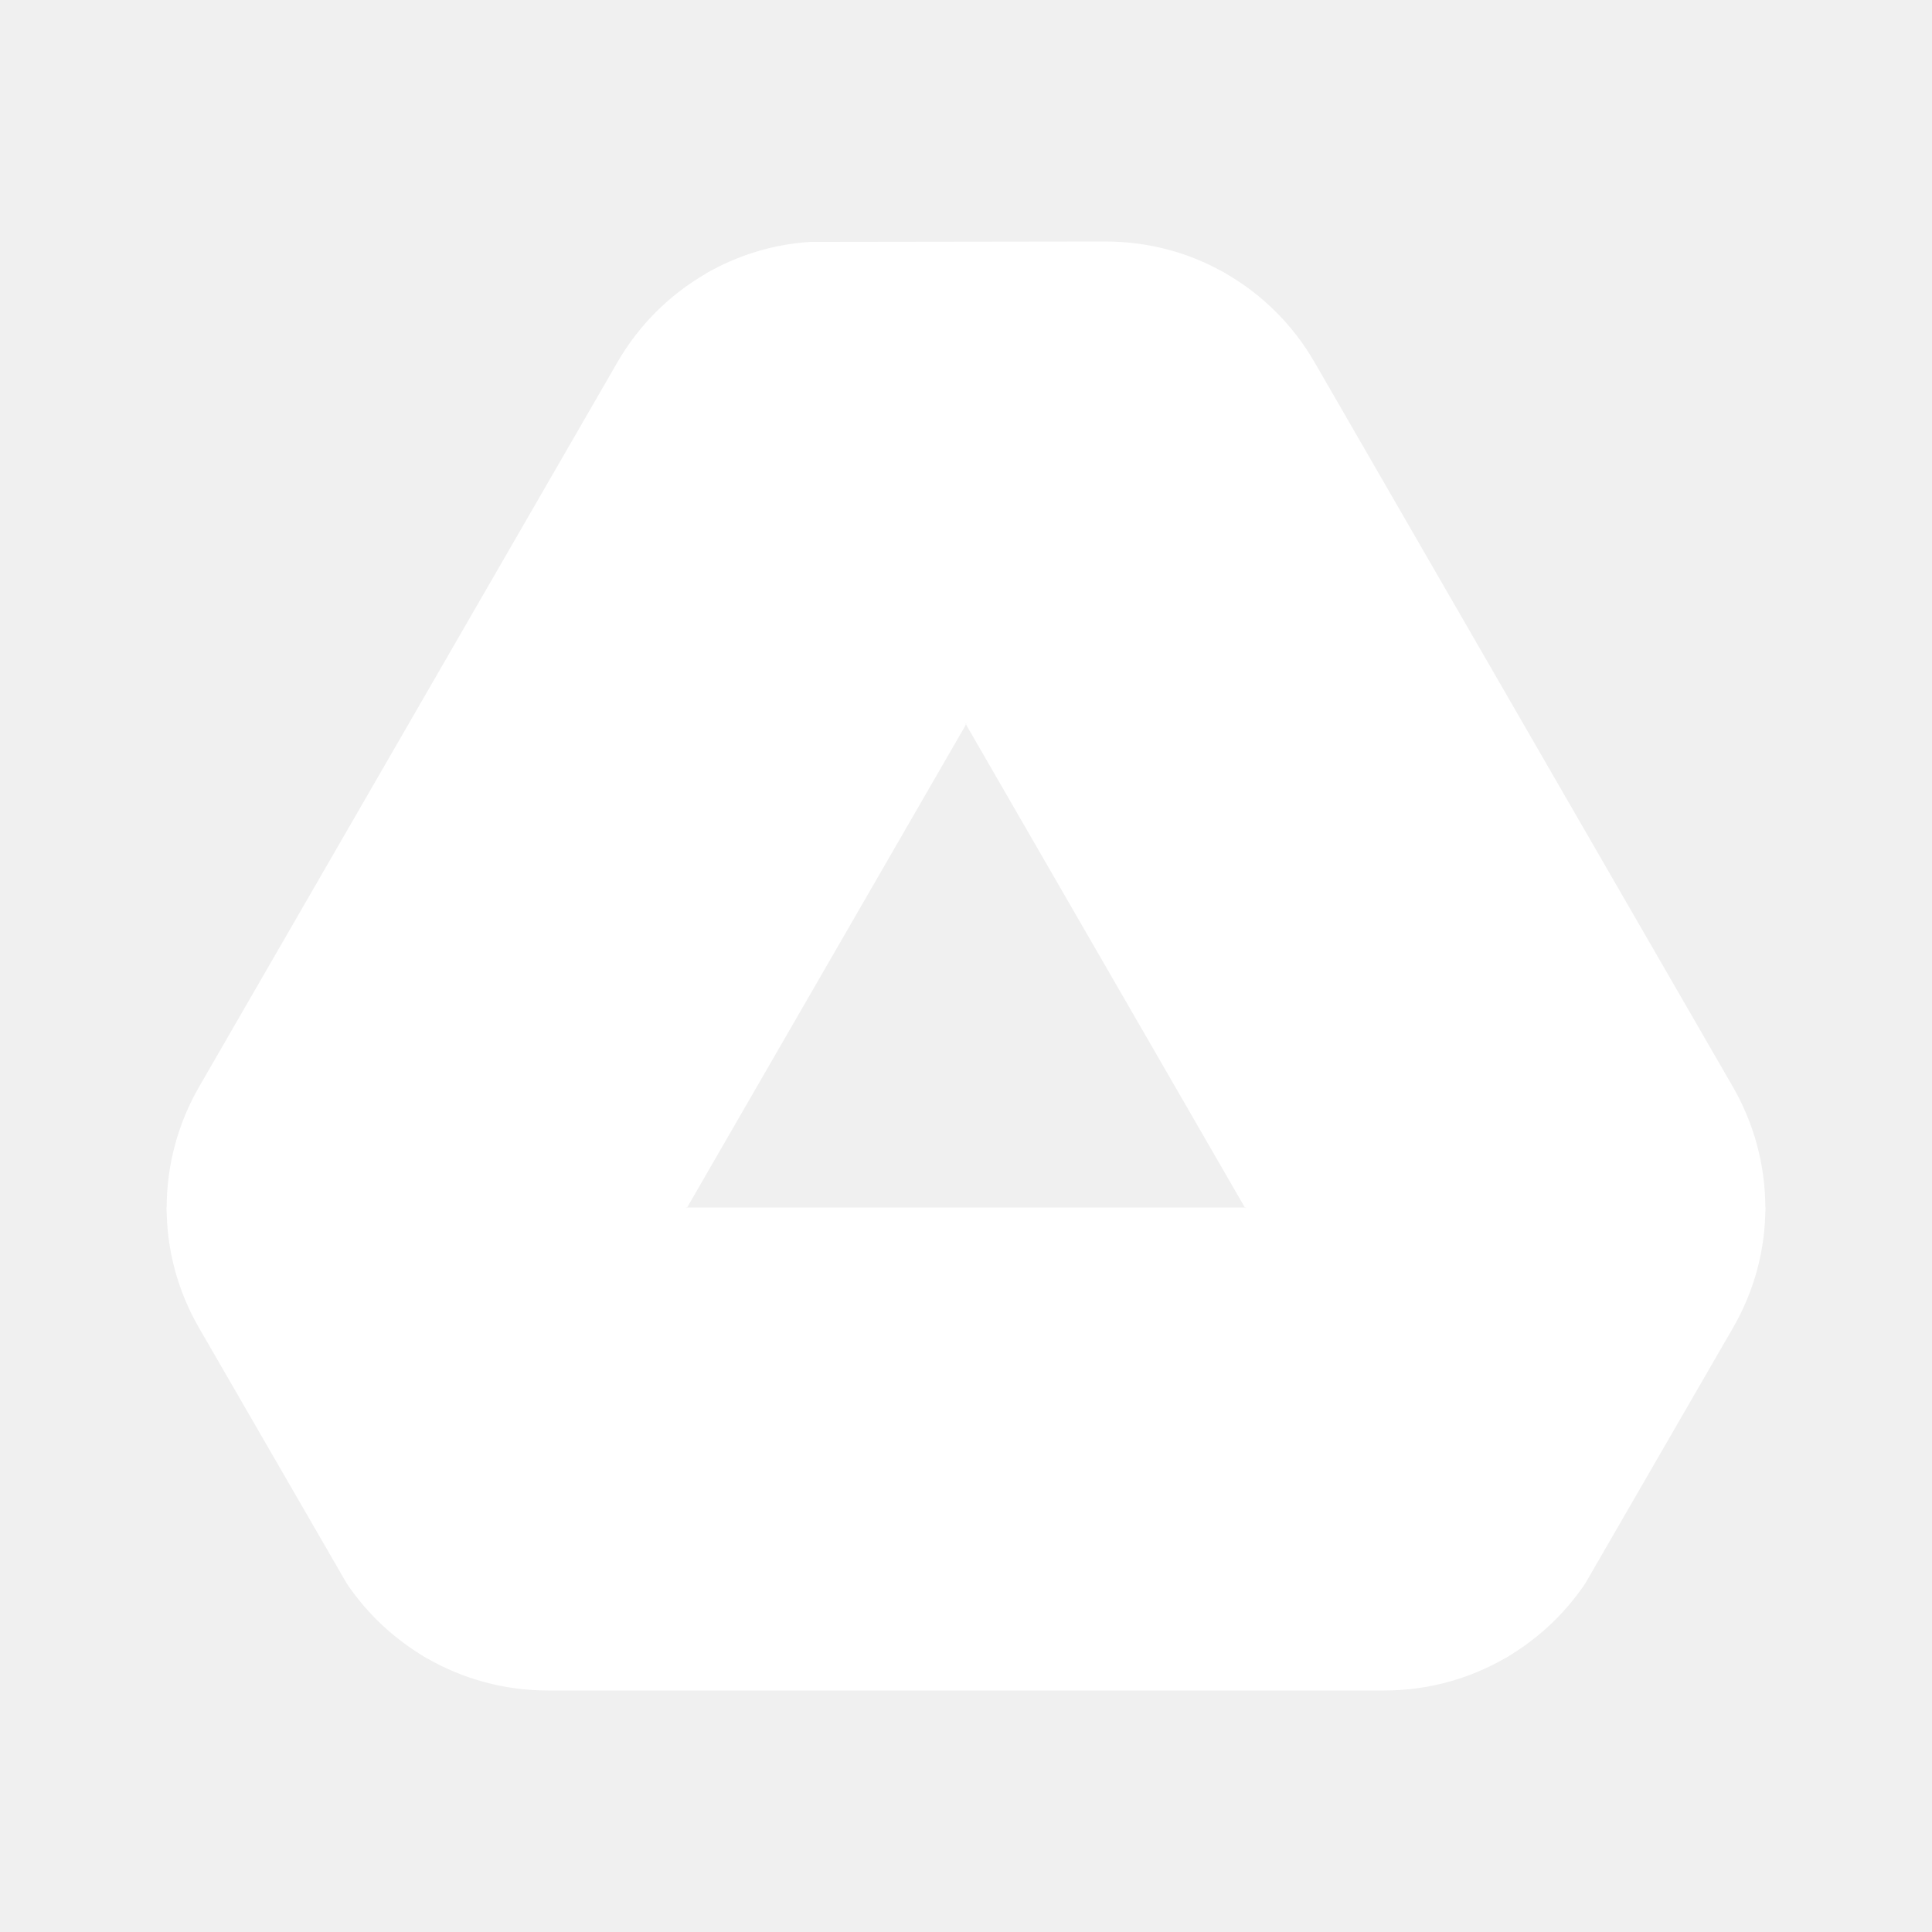
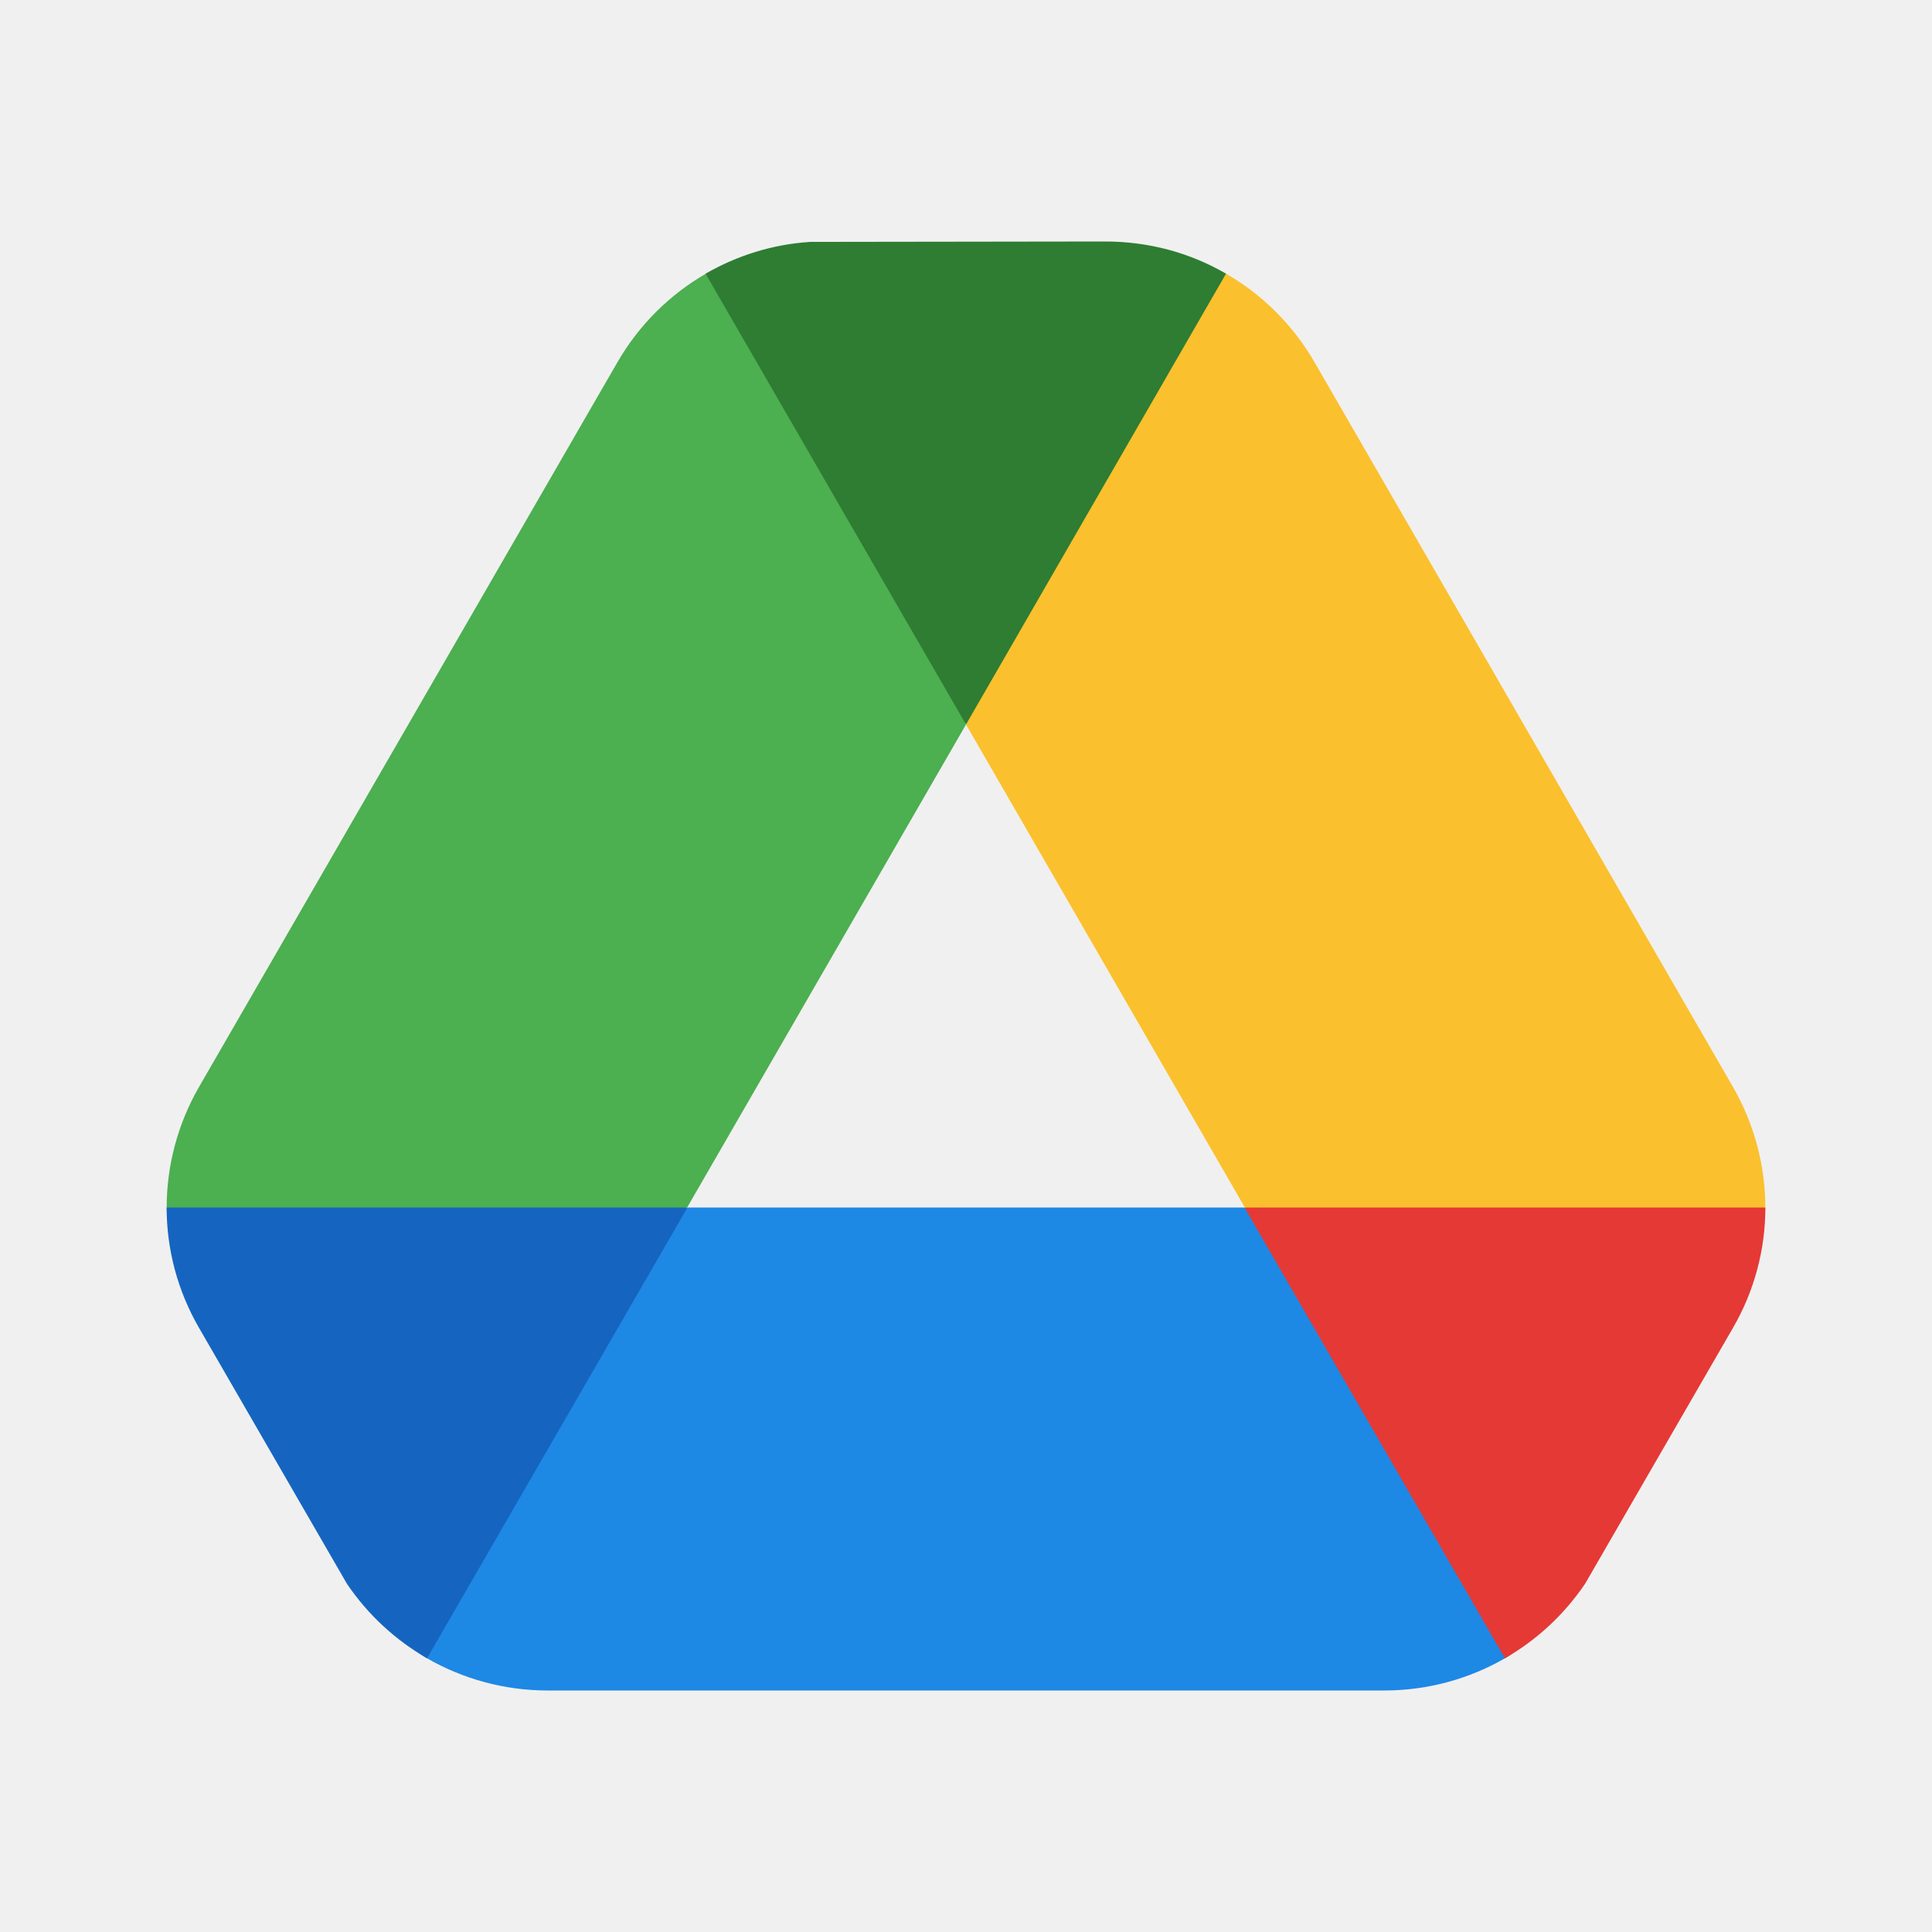
<svg xmlns="http://www.w3.org/2000/svg" viewBox="0 0 48 48" width="48px" height="48px">
-   <path fill="#FFFFFF" d="M38.59,39c-0.535,0.93-0.298,1.68-1.195,2.197C36.498,41.715,35.465,42,34.39,42H13.61 c-1.074,0-2.106-0.285-3.004-0.802C9.708,40.681,9.945,39.93,9.41,39l7.67-9h13.84L38.59,39z" />
-   <path fill="#FFFFFF" d="M27.463,6.999c1.073-0.002,2.104-0.716,3.001-0.198c0.897,0.519,1.66,1.27,2.197,2.201l10.39,17.996 c0.537,0.93,0.807,1.967,0.808,3.002c0.001,1.037-1.267,2.073-1.806,3.001l-11.127-3.005l-6.924-11.993L27.463,6.999z" />
-   <path fill="#FFFFFF" d="M43.86,30c0,1.04-0.27,2.07-0.81,3l-3.67,6.35c-0.53,0.78-1.21,1.4-1.99,1.85L30.92,30H43.86z" />
-   <path fill="#FFFFFF" d="M5.947,33.001c-0.538-0.928-1.806-1.964-1.806-3c0.001-1.036,0.27-2.073,0.808-3.004l10.39-17.996 c0.537-0.93,1.3-1.682,2.196-2.2c0.897-0.519,1.929,0.195,3.002,0.197l3.459,11.009l-6.922,11.989L5.947,33.001z" />
-   <path fill="#FFFFFF" d="M17.08,30l-6.47,11.2c-0.78-0.45-1.46-1.07-1.99-1.85L4.95,33c-0.54-0.93-0.81-1.96-0.81-3H17.08z" />
-   <path fill="#FFFFFF" d="M30.46,6.8L24,18L17.53,6.8c0.78-0.45,1.66-0.73,2.6-0.79L27.46,6C28.54,6,29.57,6.28,30.46,6.8z" />
+   <path fill="#1e88e5" d="M38.59,39c-0.535,0.93-0.298,1.68-1.195,2.197C36.498,41.715,35.465,42,34.39,42H13.61 c-1.074,0-2.106-0.285-3.004-0.802C9.708,40.681,9.945,39.93,9.41,39l7.67-9h13.84L38.59,39z" />
+   <path fill="#fbc02d" d="M27.463,6.999c1.073-0.002,2.104-0.716,3.001-0.198c0.897,0.519,1.66,1.27,2.197,2.201l10.39,17.996 c0.537,0.93,0.807,1.967,0.808,3.002c0.001,1.037-1.267,2.073-1.806,3.001l-11.127-3.005l-6.924-11.993L27.463,6.999z" />
+   <path fill="#e53935" d="M43.86,30c0,1.04-0.27,2.07-0.81,3l-3.67,6.35c-0.53,0.78-1.21,1.4-1.99,1.85L30.92,30H43.86z" />
+   <path fill="#4caf50" d="M5.947,33.001c-0.538-0.928-1.806-1.964-1.806-3c0.001-1.036,0.27-2.073,0.808-3.004l10.39-17.996 c0.537-0.93,1.3-1.682,2.196-2.2c0.897-0.519,1.929,0.195,3.002,0.197l3.459,11.009l-6.922,11.989L5.947,33.001z" />
+   <path fill="#1565c0" d="M17.08,30l-6.47,11.2c-0.78-0.45-1.46-1.07-1.99-1.85L4.95,33c-0.54-0.93-0.81-1.96-0.81-3H17.08z" />
+   <path fill="#2e7d32" d="M30.46,6.8L24,18L17.53,6.8c0.78-0.45,1.66-0.73,2.6-0.79L27.46,6C28.54,6,29.57,6.28,30.46,6.8z" />
</svg>
